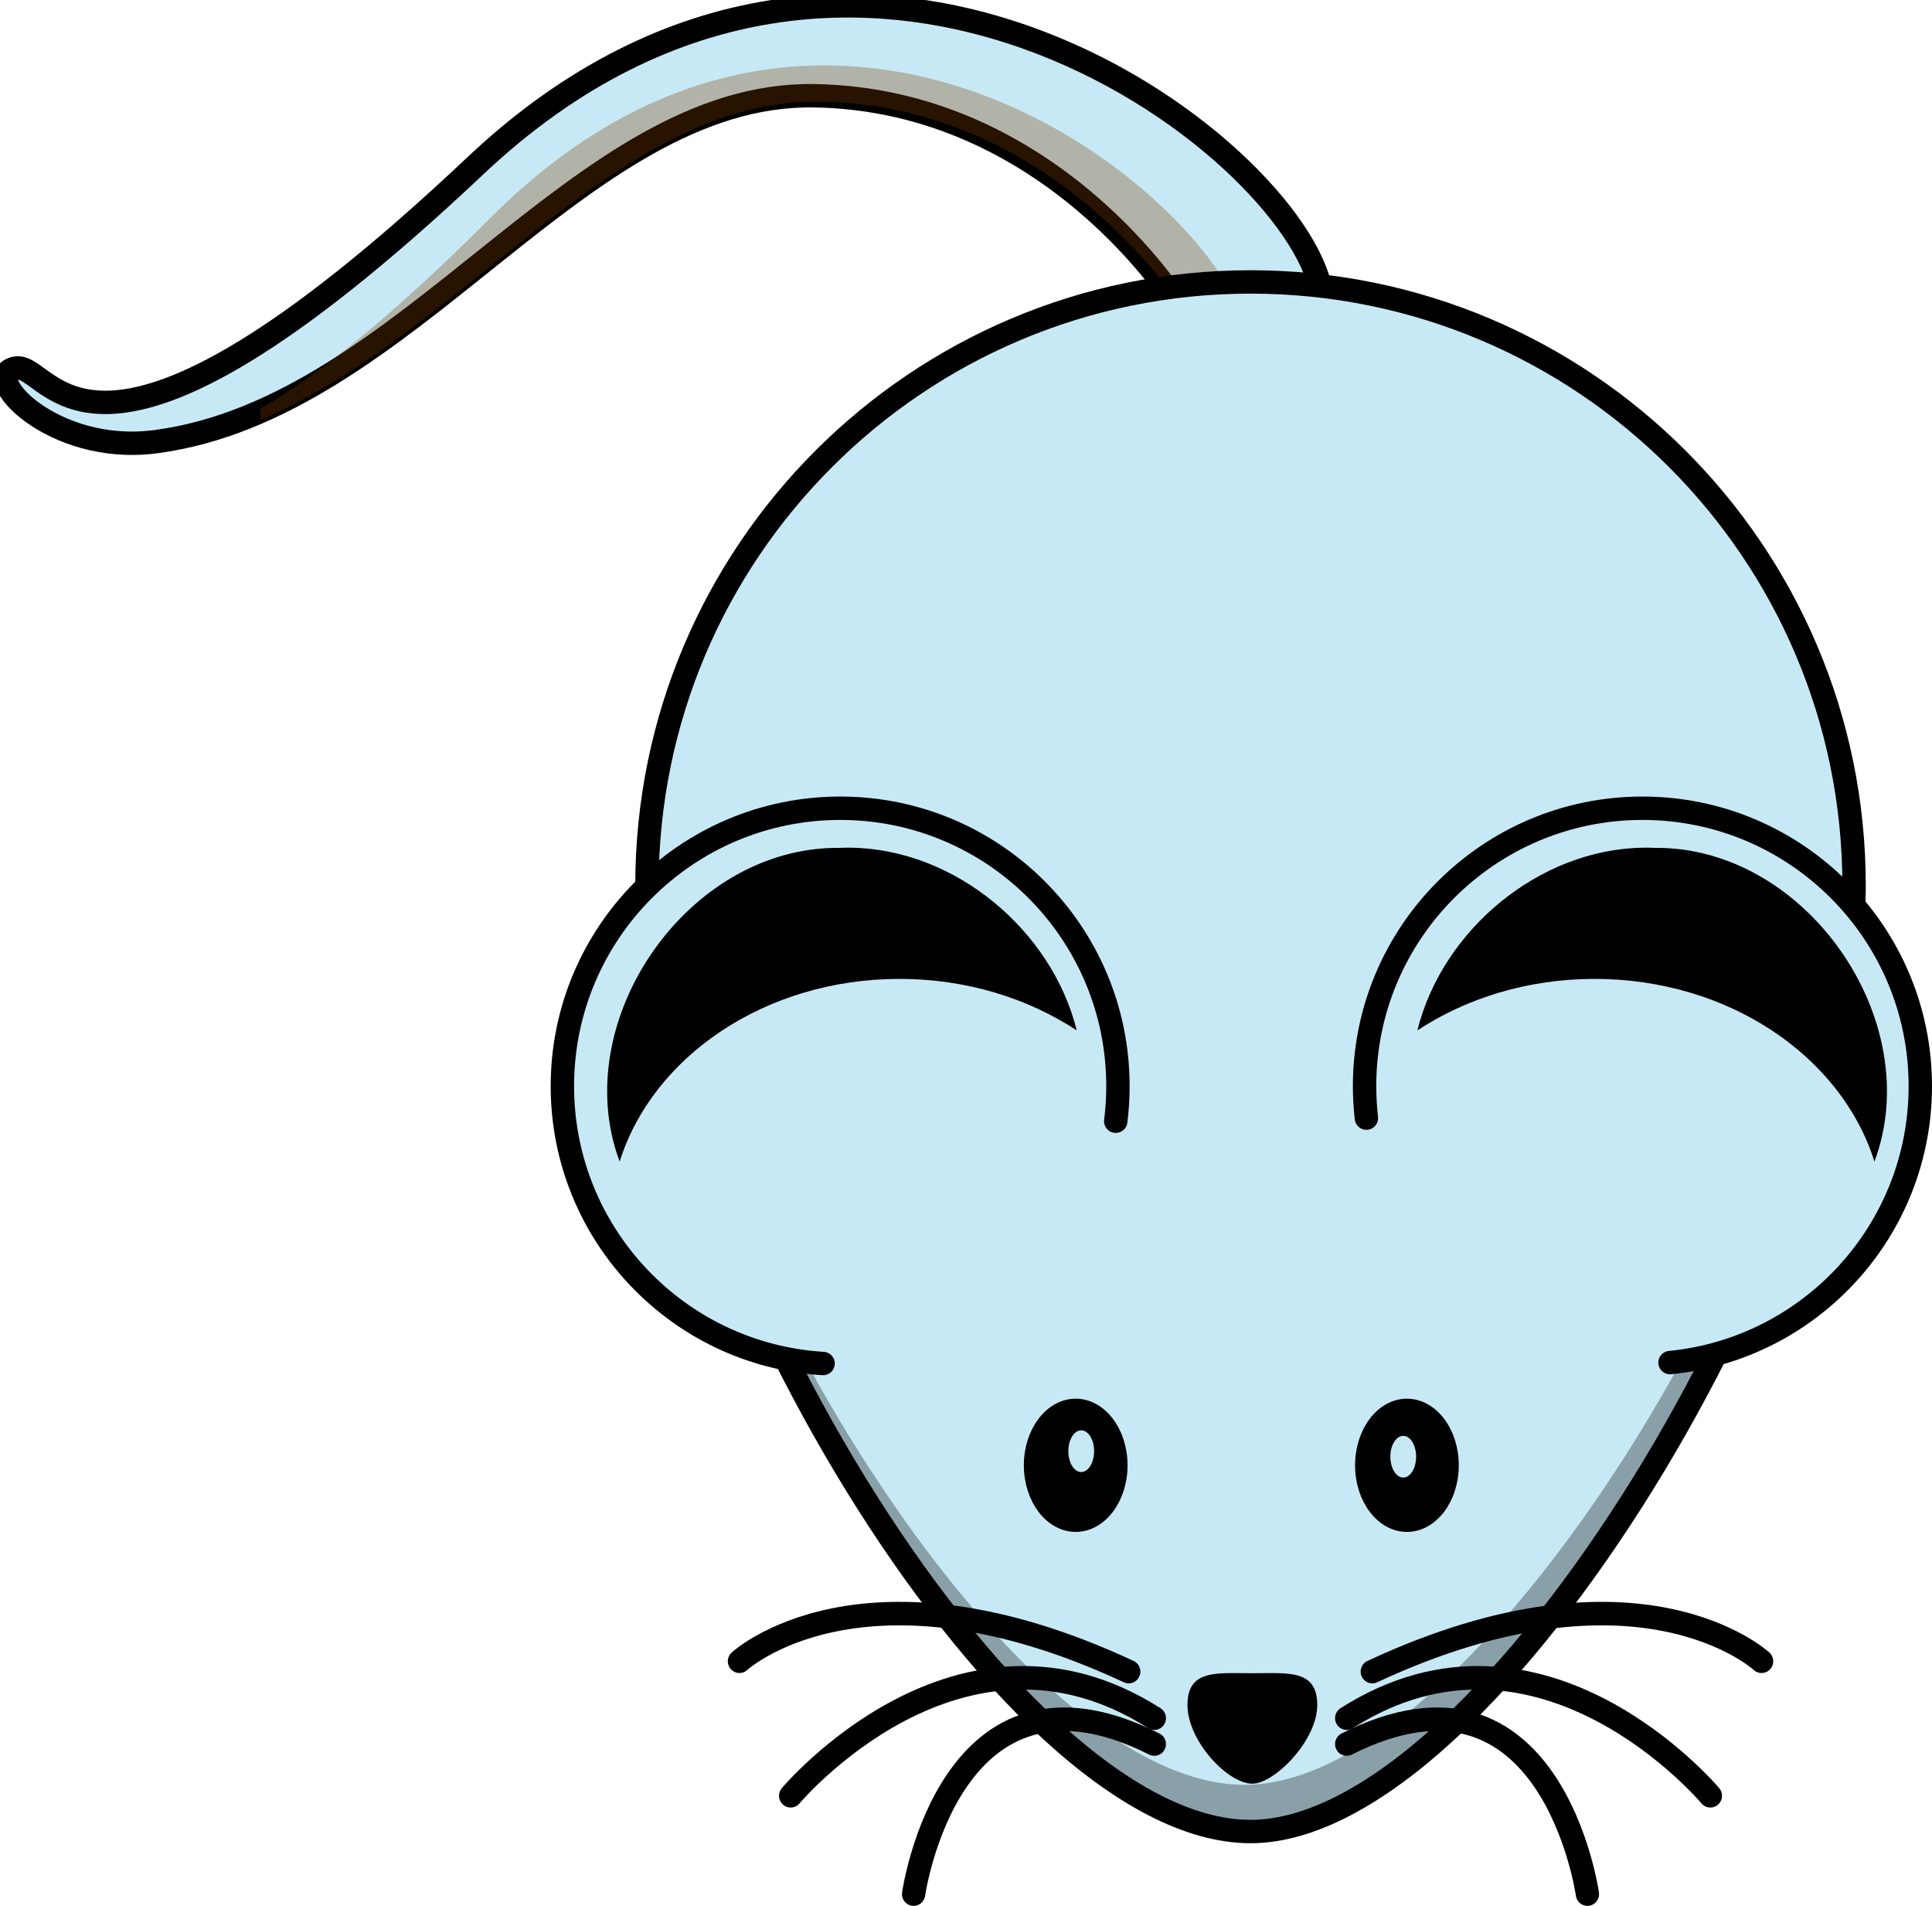
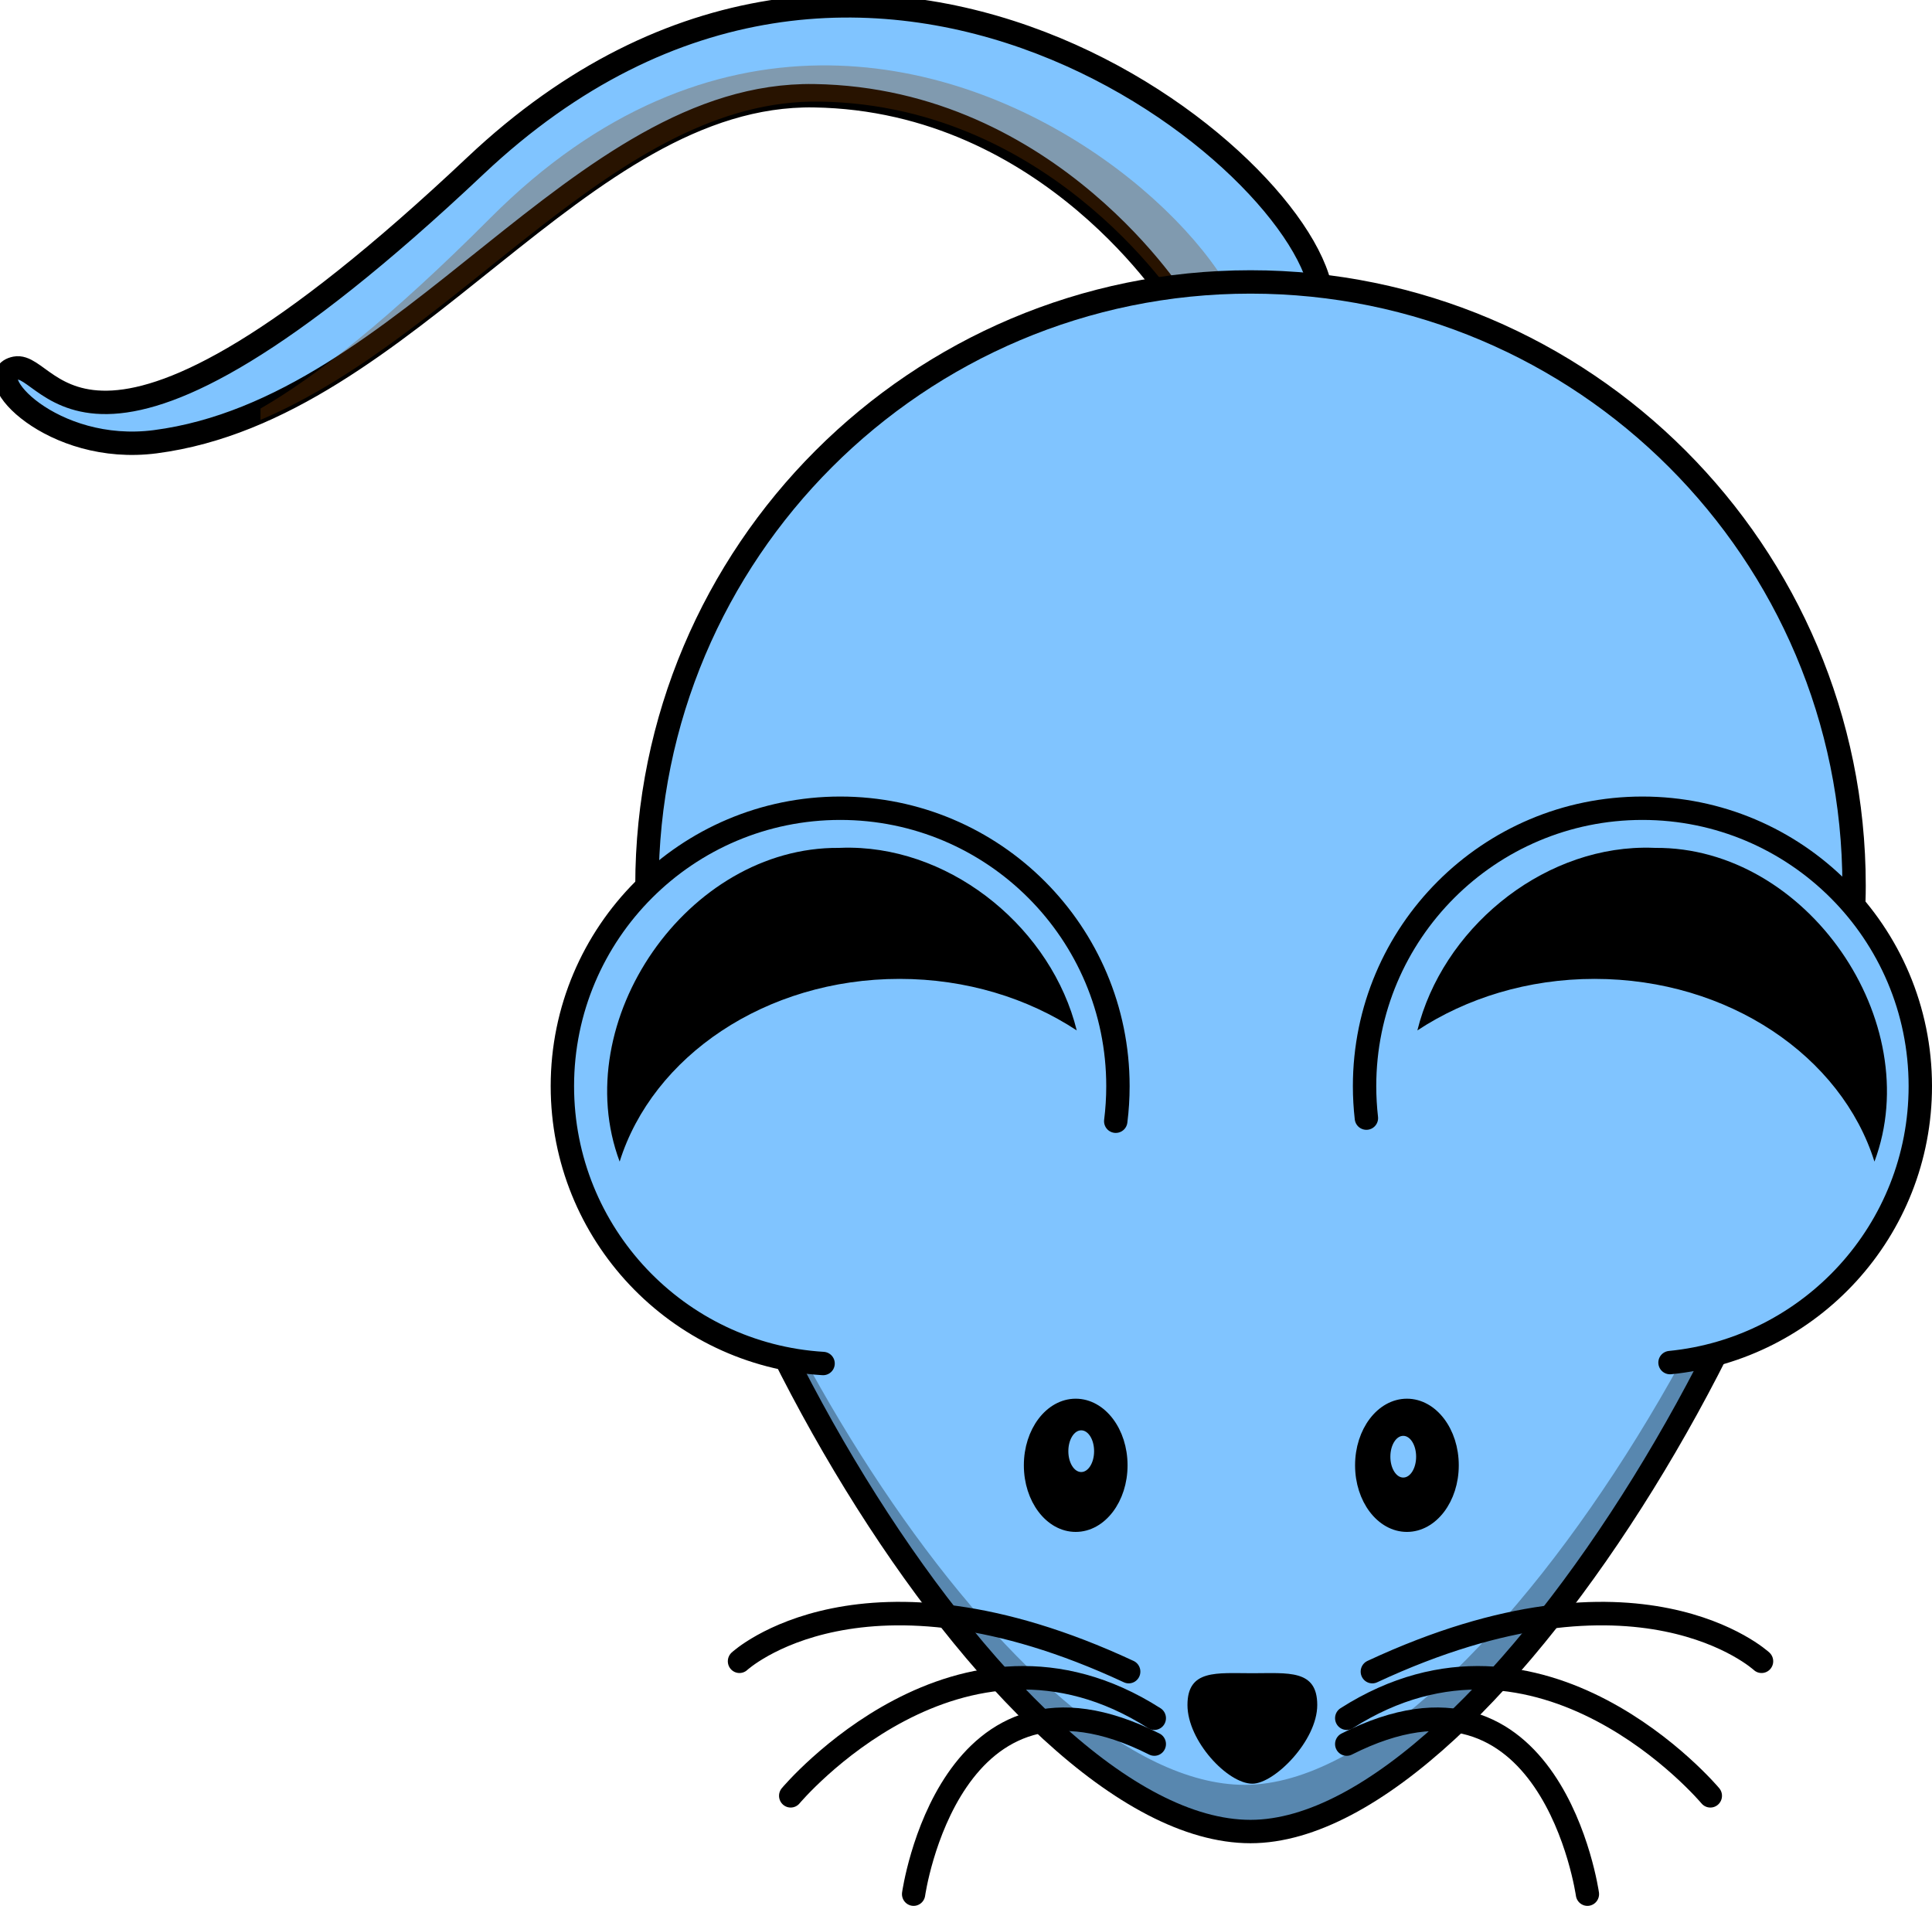
<svg xmlns="http://www.w3.org/2000/svg" width="330.479" height="325.951">
  <g>
-     <path fill="#C7E9F5" fill-rule="evenodd" stroke="#000000" stroke-width="4" stroke-miterlimit="4" id="path3264" d="m226.127,50.998c-1.889,-23.292 -78.061,-85.615 -144.79,-22.663c-66.729,62.952 -72.395,33.365 -78.69,34.624c-6.295,1.259 6.266,14.893 23.922,12.59c43.437,-5.666 72.395,-59.805 112.684,-59.175c40.598,0.634 62.323,35.883 62.323,35.883l24.551,-1.259z" />
+     <path fill="#80C4FF" fill-rule="evenodd" stroke="#000000" stroke-width="4" stroke-miterlimit="4" id="path3264" d="m226.127,50.998c-1.889,-23.292 -78.061,-85.615 -144.79,-22.663c-66.729,62.952 -72.395,33.365 -78.69,34.624c-6.295,1.259 6.266,14.893 23.922,12.59c43.437,-5.666 72.395,-59.805 112.684,-59.175c40.598,0.634 62.323,35.883 62.323,35.883l24.551,-1.259z" />
    <path fill="#7f3f00" fill-opacity="0.314" fill-rule="evenodd" stroke-width="4" stroke-miterlimit="4" id="path2407" d="m140.188,11.188c-18.054,0.209 -37.59,7.32 -56.281,26.062c-17.21,17.257 -29.88,27.168 -39.344,32.625l0,1.938c34.528,-14.648 60.886,-54.981 95.688,-54.438c40.598,0.634 62.312,35.875 62.312,35.875l9.438,-0.469c-7.283,-16.49 -36.785,-41.999 -71.812,-41.594z" />
-     <path fill="#C7E9F5" fill-rule="nonzero" stroke="#000000" stroke-width="4" stroke-linecap="round" stroke-miterlimit="4" id="path2383" d="m317.149,151.462c0,56.989 -61.818,161.787 -103.242,161.787c-42.585,0 -103.242,-104.798 -103.242,-161.787c0,-56.989 46.252,-103.242 103.242,-103.242c56.989,0 103.242,46.252 103.242,103.242z" />
+     <path fill="#80C4FF" fill-rule="nonzero" stroke="#000000" stroke-width="4" stroke-linecap="round" stroke-miterlimit="4" id="path2383" d="m317.149,151.462c0,56.989 -61.818,161.787 -103.242,161.787c-42.585,0 -103.242,-104.798 -103.242,-161.787c0,-56.989 46.252,-103.242 103.242,-103.242c56.989,0 103.242,46.252 103.242,103.242z" />
    <path fill="#000000" fill-opacity="0.314" fill-rule="nonzero" stroke-width="4" stroke-linecap="round" stroke-miterlimit="4" id="path3397" d="m315.761,134.607c0.248,2.919 0.375,5.861 0.375,8.844c0,56.989 -61.795,161.813 -103.219,161.813c-38.84,-0 -92.731,-87.18 -101.906,-145.75c5.111,58.247 62.258,153.75 102.906,153.75c41.424,0 103.219,-104.823 103.219,-161.813c0,-5.739 -0.473,-11.359 -1.375,-16.844z" />
-     <path fill="#C7E9F5" fill-rule="nonzero" stroke="#000000" stroke-width="4" stroke-linecap="round" stroke-miterlimit="4" id="path2386" d="m285.667,233.045c24.03,-2.365 42.813,-22.633 42.812,-47.281c0,-26.236 -21.295,-47.531 -47.531,-47.531c-26.236,0 -47.531,21.295 -47.531,47.531c0,1.844 0.108,3.679 0.312,5.469" />
-     <path fill="#C7E9F5" fill-rule="nonzero" stroke="#000000" stroke-width="4" stroke-linecap="round" stroke-miterlimit="4" id="path2388" d="m190.854,191.764c0.247,-1.962 0.375,-3.972 0.375,-6c0,-26.236 -21.264,-47.531 -47.5,-47.531c-26.236,0 -47.531,21.295 -47.531,47.531c0,25.256 19.714,45.929 44.594,47.438" />
+     <path fill="#80C4FF" fill-rule="nonzero" stroke="#000000" stroke-width="4" stroke-linecap="round" stroke-miterlimit="4" id="path2386" d="m285.667,233.045c24.03,-2.365 42.813,-22.633 42.812,-47.281c0,-26.236 -21.295,-47.531 -47.531,-47.531c-26.236,0 -47.531,21.295 -47.531,47.531c0,1.844 0.108,3.679 0.312,5.469" />
+     <path fill="#80C4FF" fill-rule="nonzero" stroke="#000000" stroke-width="4" stroke-linecap="round" stroke-miterlimit="4" id="path2388" d="m190.854,191.764c0.247,-1.962 0.375,-3.972 0.375,-6c0,-26.236 -21.264,-47.531 -47.5,-47.531c-26.236,0 -47.531,21.295 -47.531,47.531c0,25.256 19.714,45.929 44.594,47.438" />
    <path fill="#000000" fill-rule="nonzero" stroke-width="2" stroke-linecap="round" stroke-miterlimit="4" id="path2390" d="m225.322,291.604c0,6.127 -7.334,13.462 -11.1,13.462c-4.238,0 -11.1,-7.335 -11.1,-13.462c0,-6.127 4.973,-5.432 11.1,-5.432c6.127,0 11.1,-0.695 11.1,5.432z" />
    <path fill="#000000" fill-rule="nonzero" stroke="#000000" stroke-width="2" stroke-linecap="round" stroke-miterlimit="4" id="path2397" d="m191.874,250.612c0.002,5.738 -3.522,10.392 -7.869,10.392c-4.347,0 -7.871,-4.653 -7.869,-10.392c-0.002,-5.738 3.522,-10.392 7.869,-10.392c4.347,0 7.871,4.653 7.869,10.392z" />
    <path fill="#000000" fill-rule="nonzero" stroke="#000000" stroke-width="2" stroke-linecap="round" stroke-miterlimit="4" id="path2399" d="m248.531,250.612c0.002,5.738 -3.522,10.392 -7.869,10.392c-4.347,0 -7.871,-4.653 -7.869,-10.392c-0.002,-5.738 3.522,-10.392 7.869,-10.392c4.347,0 7.871,4.653 7.869,10.392z" />
-     <path fill="#C7E9F5" fill-rule="nonzero" stroke-width="2" stroke-linecap="round" stroke-miterlimit="4" id="path2401" d="m187.152,248.197c0.001,1.97 -0.986,3.567 -2.203,3.567c-1.217,0 -2.204,-1.598 -2.203,-3.567c-0.001,-1.97 0.986,-3.567 2.203,-3.567c1.217,0 2.204,1.598 2.203,3.567l0,0z" />
-     <path fill="#C7E9F5" fill-rule="nonzero" stroke-width="2" stroke-linecap="round" stroke-miterlimit="4" id="path2403" d="m242.236,249.141c0.001,1.97 -0.986,3.567 -2.203,3.567c-1.217,0 -2.204,-1.598 -2.203,-3.567c-0.001,-1.97 0.986,-3.567 2.203,-3.567c1.217,0 2.204,1.598 2.203,3.567l0,0z" />
+     <path fill="#80C4FF" fill-rule="nonzero" stroke-width="2" stroke-linecap="round" stroke-miterlimit="4" id="path2401" d="m187.152,248.197c0.001,1.97 -0.986,3.567 -2.203,3.567c-1.217,0 -2.204,-1.598 -2.203,-3.567c-0.001,-1.97 0.986,-3.567 2.203,-3.567c1.217,0 2.204,1.598 2.203,3.567l0,0z" />
+     <path fill="#80C4FF" fill-rule="nonzero" stroke-width="2" stroke-linecap="round" stroke-miterlimit="4" id="path2403" d="m242.236,249.141c0.001,1.97 -0.986,3.567 -2.203,3.567c-1.217,0 -2.204,-1.598 -2.203,-3.567c-0.001,-1.97 0.986,-3.567 2.203,-3.567c1.217,0 2.204,1.598 2.203,3.567l0,0z" />
    <path fill="#000000" fill-rule="nonzero" stroke-width="2" stroke-linecap="round" stroke-miterlimit="4" id="path2427" d="m281.073,144.982c-17.83,0.251 -34.358,14.095 -38.625,31.25c8.381,-5.513 18.898,-8.812 30.312,-8.812c22.94,-0 42.241,13.271 47.875,31.25c8.972,-23.957 -11.562,-53.861 -37.5,-53.656c-0.69,-0.031 -1.375,-0.041 -2.062,-0.031z" />
    <g stroke="#000000" stroke-width="2.86" stroke-linecap="round" stroke-miterlimit="4" id="g3221" transform="matrix(1.39174,0,0,1.405821,-239.2465,-659.8846)">
      <path fill="none" fill-opacity="0.75" fill-rule="evenodd" stroke="#000000" stroke-width="2.86" stroke-linecap="round" stroke-miterlimit="4" id="path2445" d="m340.571,672.761c32.735,-15.109 47.844,-1.259 47.844,-1.259" />
      <path fill="none" fill-opacity="0.75" fill-rule="evenodd" stroke="#000000" stroke-width="2.86" stroke-linecap="round" stroke-miterlimit="4" id="path2447" d="m337.424,678.426c23.922,-15.109 44.696,9.443 44.696,9.443" />
      <path fill="none" fill-opacity="0.75" fill-rule="evenodd" stroke="#000000" stroke-width="2.86" stroke-linecap="round" stroke-miterlimit="4" id="path2449" d="m337.424,681.574c25.181,-12.59 29.588,18.256 29.588,18.256" />
    </g>
    <g stroke="#000000" stroke-width="2.86" stroke-linecap="round" stroke-miterlimit="4" id="g3384" transform="matrix(-1.39174,0,0,1.405821,667.0608,-659.8846)">
      <path fill="none" fill-opacity="0.75" fill-rule="evenodd" stroke="#000000" stroke-width="2.86" stroke-linecap="round" stroke-miterlimit="4" id="path3386" d="m340.571,672.761c32.735,-15.109 47.844,-1.259 47.844,-1.259" />
      <path fill="none" fill-opacity="0.75" fill-rule="evenodd" stroke="#000000" stroke-width="2.86" stroke-linecap="round" stroke-miterlimit="4" id="path3388" d="m337.424,678.426c23.922,-15.109 44.696,9.443 44.696,9.443" />
      <path fill="none" fill-opacity="0.75" fill-rule="evenodd" stroke="#000000" stroke-width="2.86" stroke-linecap="round" stroke-miterlimit="4" id="path3390" d="m337.424,681.574c25.181,-12.59 29.588,18.256 29.588,18.256" />
    </g>
    <path fill="#000000" fill-rule="nonzero" stroke-width="2" stroke-linecap="round" stroke-miterlimit="4" id="path3405" d="m145.558,144.982c17.83,0.251 34.358,14.095 38.625,31.25c-8.381,-5.513 -18.898,-8.812 -30.312,-8.812c-22.94,-0 -42.241,13.271 -47.875,31.25c-8.972,-23.957 11.562,-53.861 37.5,-53.656c0.69,-0.031 1.375,-0.041 2.062,-0.031z" />
  </g>
</svg>
